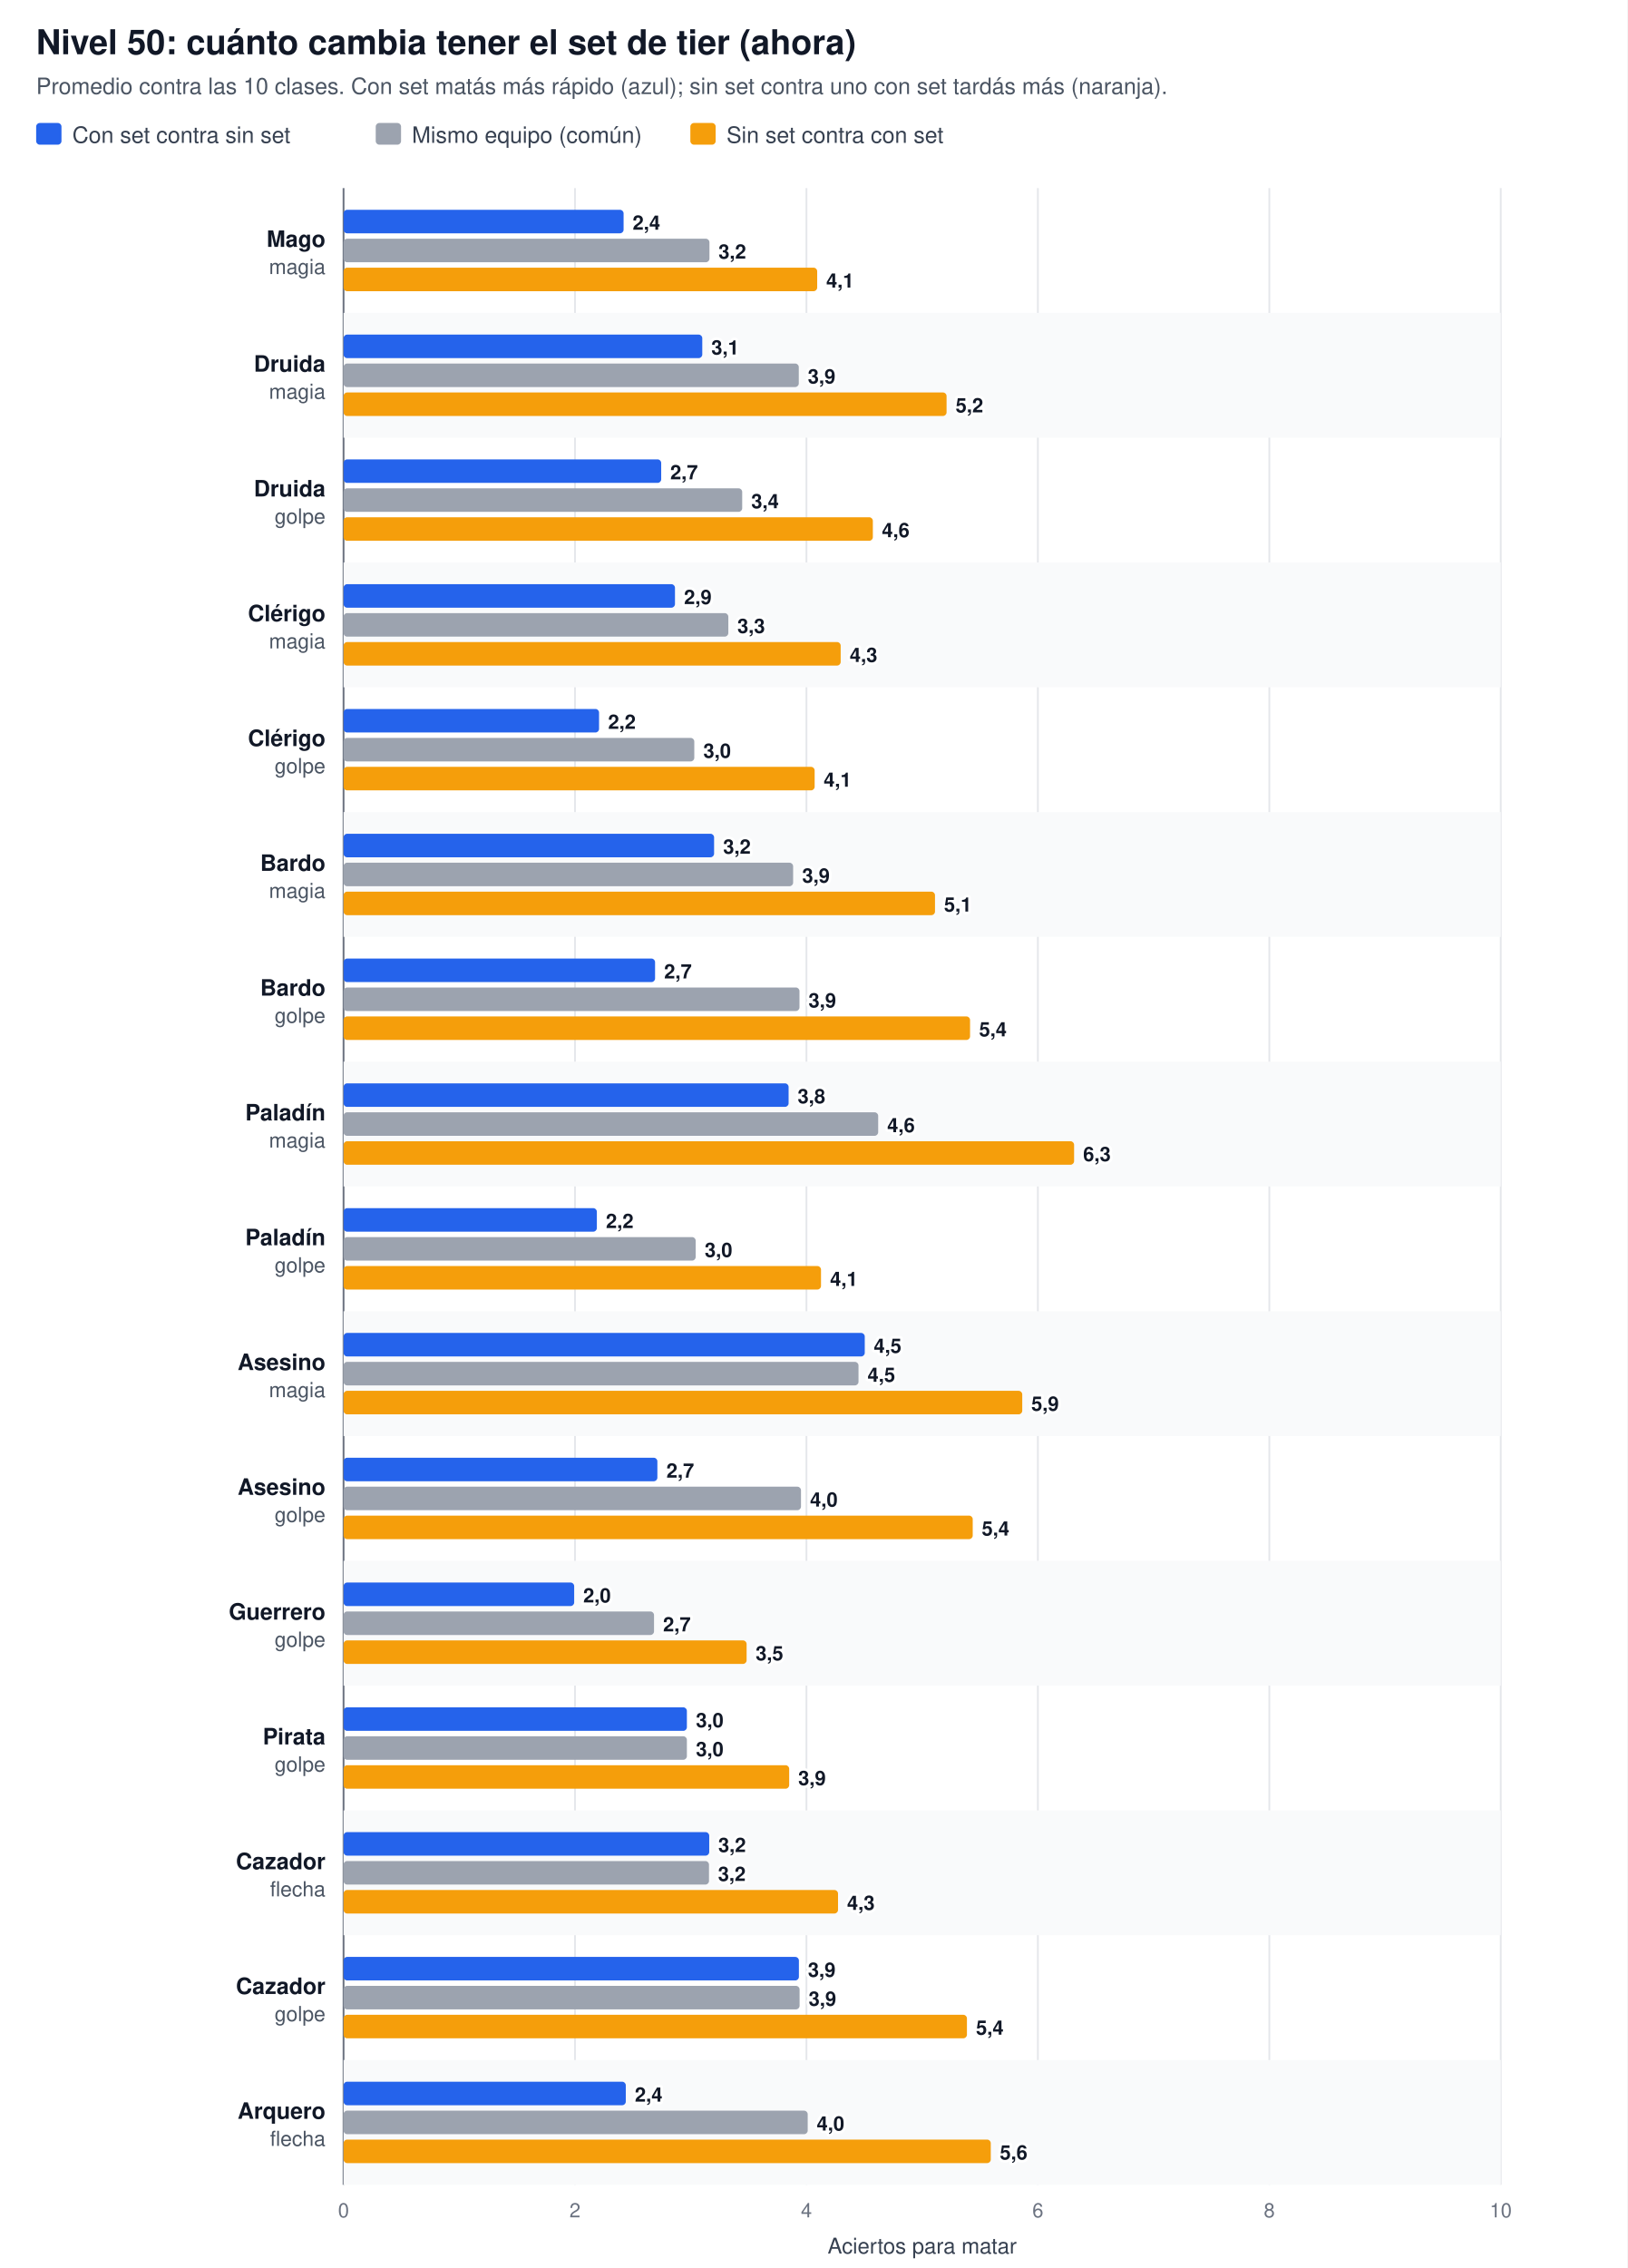
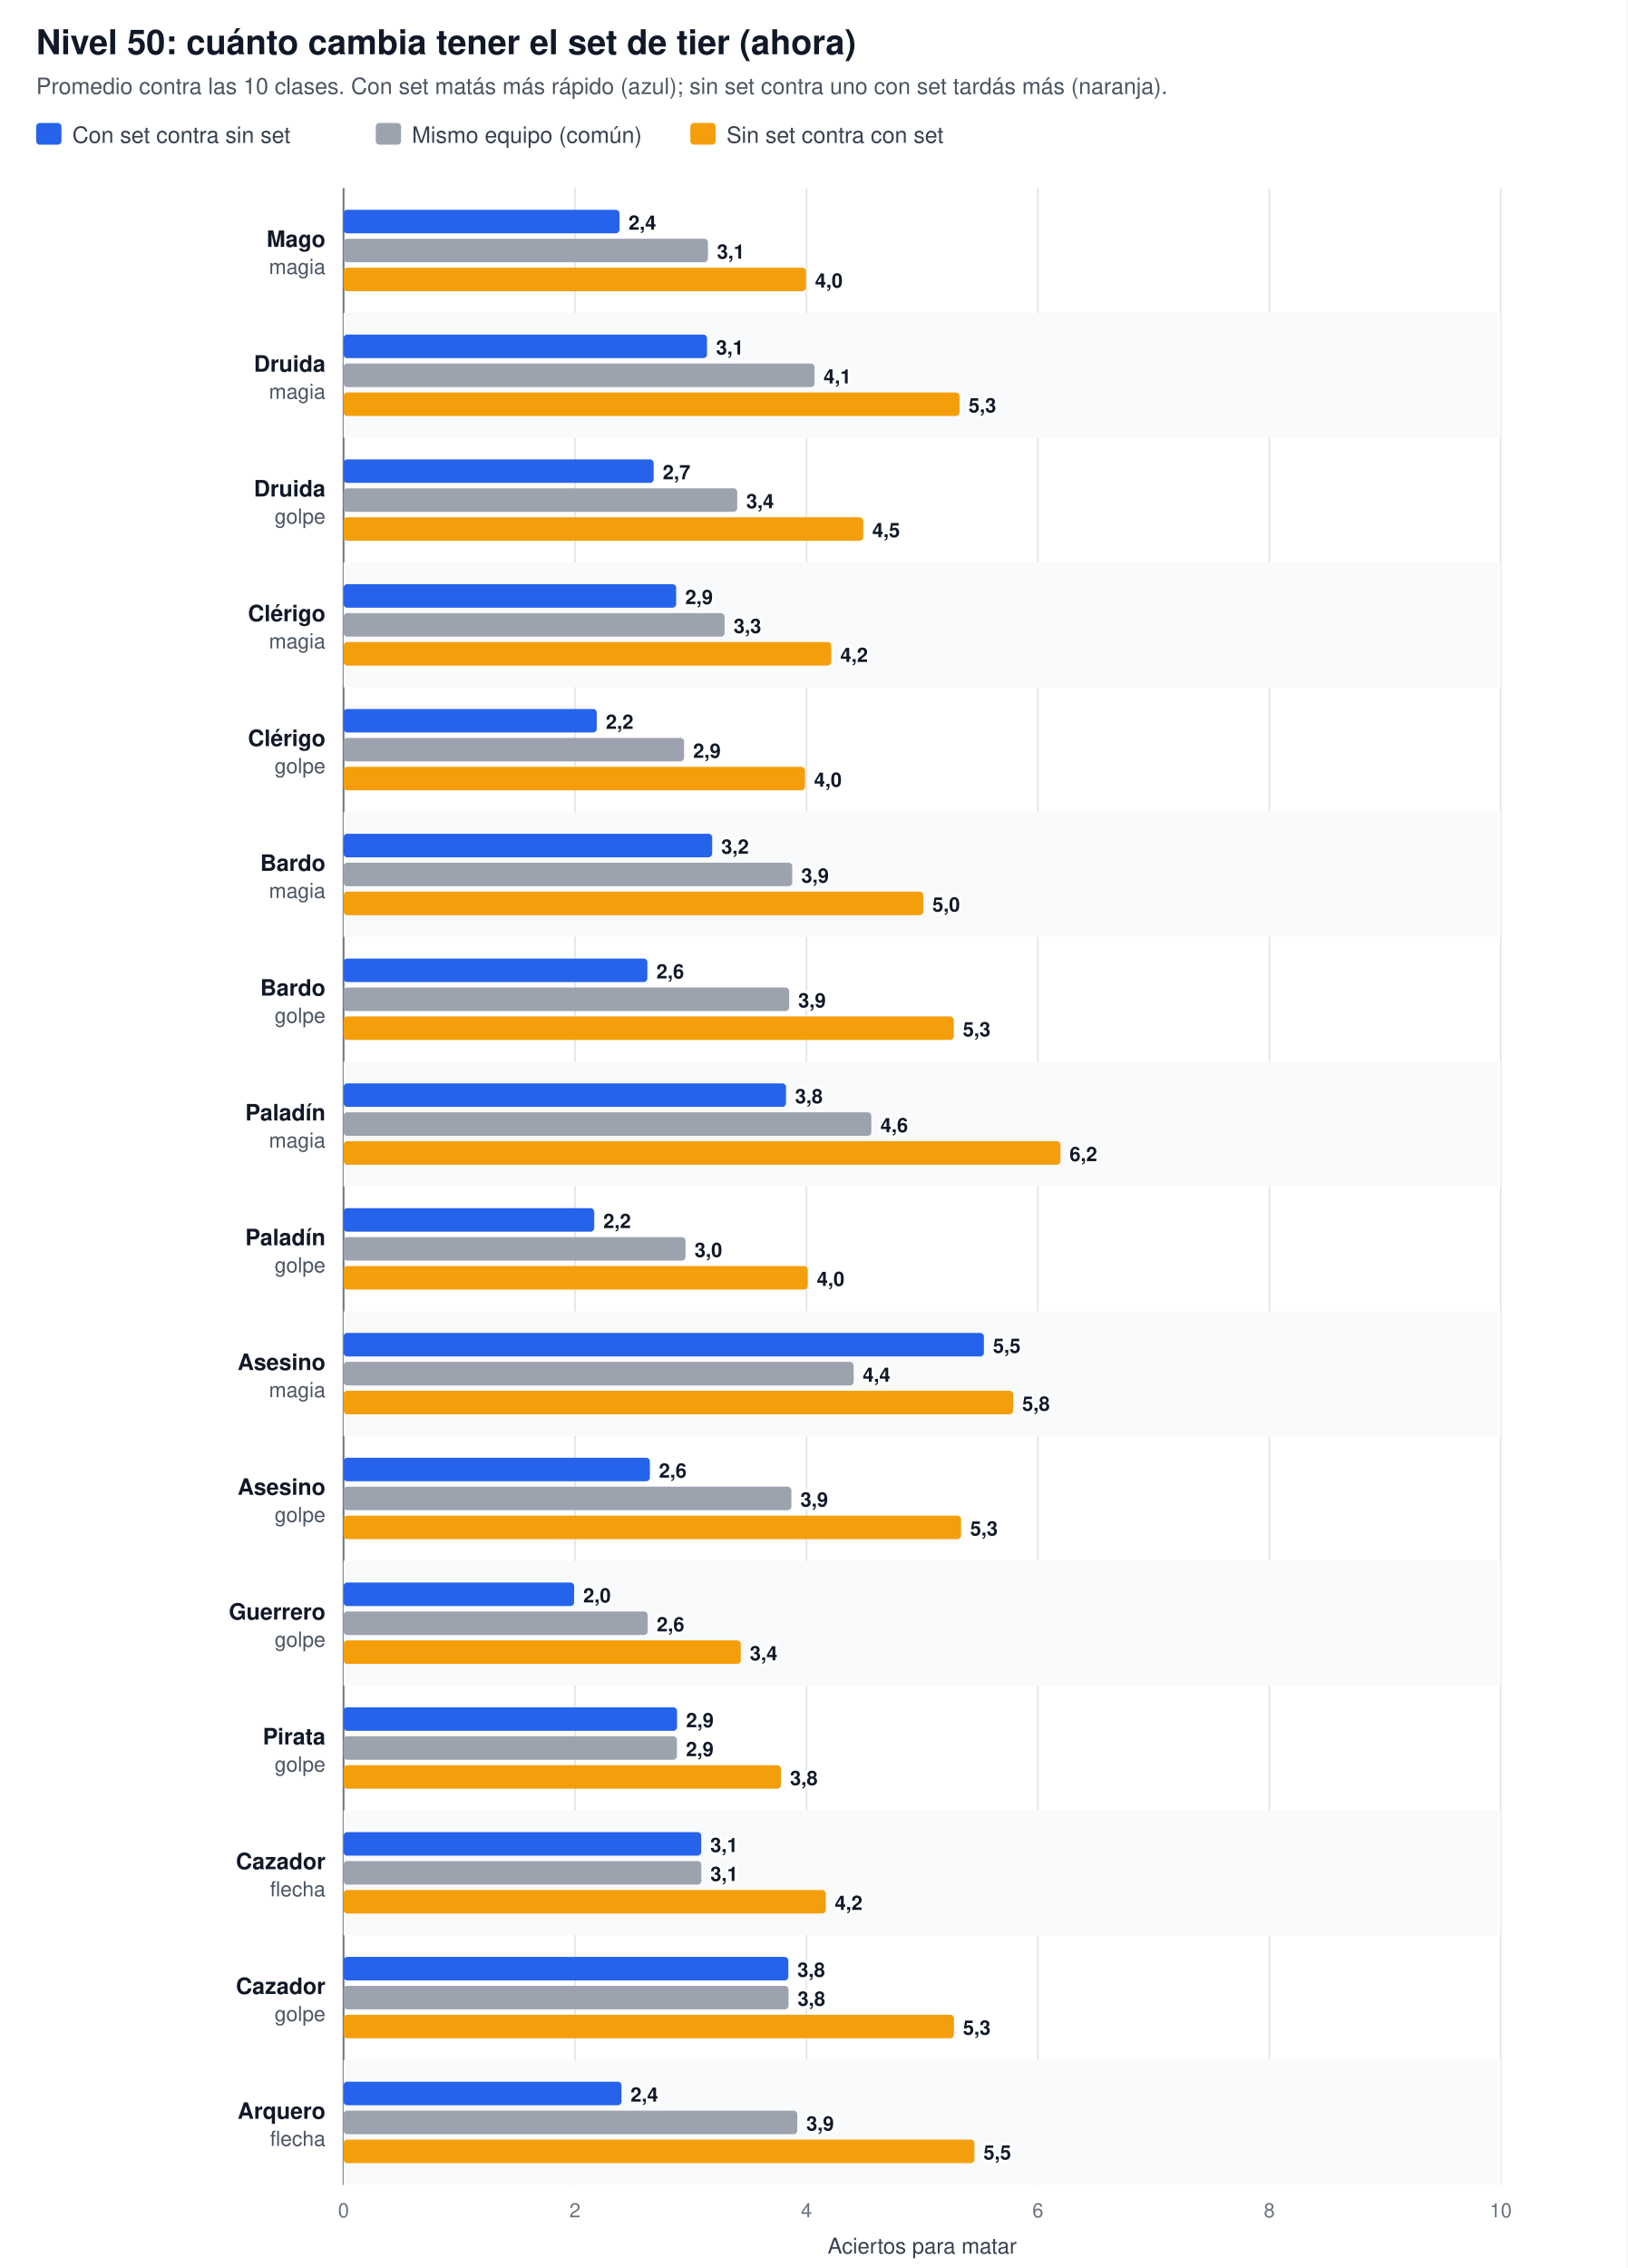
<svg xmlns="http://www.w3.org/2000/svg" width="900" height="1254" viewBox="0 0 900 1254" font-family="Helvetica, Arial, sans-serif">
  <rect width="100%" height="100%" fill="#ffffff" />
  <text x="20" y="30" font-size="19" font-weight="700" fill="#111827">Nivel 50: cuánto cambia tener el set de tier (ahora)</text>
  <text x="20" y="52" font-size="12.5" fill="#4b5563">Promedio contra las 10 clases. Con set matás más rápido (azul); sin set contra uno con set tardás más (naranja).</text>
  <rect x="20" y="68" width="14" height="12" fill="#2563eb" rx="2" />
  <text x="40" y="79" font-size="12.5" fill="#374151">Con set contra sin set</text>
  <rect x="207.8" y="68" width="14" height="12" fill="#9ca3af" rx="2" />
  <text x="227.8" y="79" font-size="12.5" fill="#374151">Mismo equipo (común)</text>
  <rect x="381.8" y="68" width="14" height="12" fill="#f59e0b" rx="2" />
  <text x="401.8" y="79" font-size="12.5" fill="#374151">Sin set contra con set</text>
  <line x1="190" y1="104" x2="190" y2="1208" stroke="#6b7280" stroke-width="1" />
  <text x="190" y="1226" font-size="11" text-anchor="middle" fill="#6b7280">0</text>
  <line x1="318" y1="104" x2="318" y2="1208" stroke="#e5e7eb" stroke-width="1" />
  <text x="318" y="1226" font-size="11" text-anchor="middle" fill="#6b7280">2</text>
  <line x1="446" y1="104" x2="446" y2="1208" stroke="#e5e7eb" stroke-width="1" />
  <text x="446" y="1226" font-size="11" text-anchor="middle" fill="#6b7280">4</text>
  <line x1="574" y1="104" x2="574" y2="1208" stroke="#e5e7eb" stroke-width="1" />
  <text x="574" y="1226" font-size="11" text-anchor="middle" fill="#6b7280">6</text>
  <line x1="702" y1="104" x2="702" y2="1208" stroke="#e5e7eb" stroke-width="1" />
  <text x="702" y="1226" font-size="11" text-anchor="middle" fill="#6b7280">8</text>
  <line x1="830" y1="104" x2="830" y2="1208" stroke="#e5e7eb" stroke-width="1" />
  <text x="830" y="1226" font-size="11" text-anchor="middle" fill="#6b7280">10</text>
  <text x="510" y="1246" font-size="12" text-anchor="middle" fill="#374151">Aciertos para matar</text>
  <text x="180" y="136.5" font-size="12.5" font-weight="600" text-anchor="end" fill="#111827">Mago</text>
  <text x="180" y="151.5" font-size="11.5" text-anchor="end" fill="#4b5563">magia</text>
-   <rect x="190" y="116" width="154.88" height="13" fill="#2563eb" rx="2" />
-   <rect x="190" y="132" width="202.368" height="13" fill="#9ca3af" rx="2" />
-   <rect x="190" y="148" width="261.952" height="13" fill="#f59e0b" rx="2" />
-   <text x="349.88" y="127" font-size="11" font-weight="600" fill="#111827" paint-order="stroke" stroke="#ffffff" stroke-width="3" stroke-linejoin="round">2,4</text>
-   <text x="397.368" y="143" font-size="11" font-weight="600" fill="#111827" paint-order="stroke" stroke="#ffffff" stroke-width="3" stroke-linejoin="round">3,2</text>
-   <text x="456.952" y="159" font-size="11" font-weight="600" fill="#111827" paint-order="stroke" stroke="#ffffff" stroke-width="3" stroke-linejoin="round">4,1</text>
+   <rect x="190" y="116" width="152.611" height="13" fill="#2563eb" rx="2" />
+   <rect x="190" y="132" width="201.542" height="13" fill="#9ca3af" rx="2" />
+   <rect x="190" y="148" width="255.767" height="13" fill="#f59e0b" rx="2" />
+   <text x="347.611" y="127" font-size="11" font-weight="600" fill="#111827" paint-order="stroke" stroke="#ffffff" stroke-width="3" stroke-linejoin="round">2,4</text>
+   <text x="396.542" y="143" font-size="11" font-weight="600" fill="#111827" paint-order="stroke" stroke="#ffffff" stroke-width="3" stroke-linejoin="round">3,1</text>
+   <text x="450.767" y="159" font-size="11" font-weight="600" fill="#111827" paint-order="stroke" stroke="#ffffff" stroke-width="3" stroke-linejoin="round">4,0</text>
  <rect x="190" y="173" width="640" height="69" fill="#f9fafb" />
  <text x="180" y="205.5" font-size="12.5" font-weight="600" text-anchor="end" fill="#111827">Druida</text>
  <text x="180" y="220.5" font-size="11.5" text-anchor="end" fill="#4b5563">magia</text>
-   <rect x="190" y="185" width="198.4" height="13" fill="#2563eb" rx="2" />
-   <rect x="190" y="201" width="251.776" height="13" fill="#9ca3af" rx="2" />
-   <rect x="190" y="217" width="333.504" height="13" fill="#f59e0b" rx="2" />
-   <text x="393.4" y="196" font-size="11" font-weight="600" fill="#111827" paint-order="stroke" stroke="#ffffff" stroke-width="3" stroke-linejoin="round">3,1</text>
-   <text x="446.776" y="212" font-size="11" font-weight="600" fill="#111827" paint-order="stroke" stroke="#ffffff" stroke-width="3" stroke-linejoin="round">3,9</text>
-   <text x="528.504" y="228" font-size="11" font-weight="600" fill="#111827" paint-order="stroke" stroke="#ffffff" stroke-width="3" stroke-linejoin="round">5,2</text>
+   <rect x="190" y="185" width="201.018" height="13" fill="#2563eb" rx="2" />
+   <rect x="190" y="201" width="260.48" height="13" fill="#9ca3af" rx="2" />
+   <rect x="190" y="217" width="340.655" height="13" fill="#f59e0b" rx="2" />
+   <text x="396.018" y="196" font-size="11" font-weight="600" fill="#111827" paint-order="stroke" stroke="#ffffff" stroke-width="3" stroke-linejoin="round">3,1</text>
+   <text x="455.48" y="212" font-size="11" font-weight="600" fill="#111827" paint-order="stroke" stroke="#ffffff" stroke-width="3" stroke-linejoin="round">4,1</text>
+   <text x="535.655" y="228" font-size="11" font-weight="600" fill="#111827" paint-order="stroke" stroke="#ffffff" stroke-width="3" stroke-linejoin="round">5,3</text>
  <text x="180" y="274.5" font-size="12.5" font-weight="600" text-anchor="end" fill="#111827">Druida</text>
  <text x="180" y="289.5" font-size="11.5" text-anchor="end" fill="#4b5563">golpe</text>
-   <rect x="190" y="254" width="175.68" height="13" fill="#2563eb" rx="2" />
-   <rect x="190" y="270" width="220.48" height="13" fill="#9ca3af" rx="2" />
-   <rect x="190" y="286" width="292.736" height="13" fill="#f59e0b" rx="2" />
-   <text x="370.68" y="265" font-size="11" font-weight="600" fill="#111827" paint-order="stroke" stroke="#ffffff" stroke-width="3" stroke-linejoin="round">2,7</text>
-   <text x="415.48" y="281" font-size="11" font-weight="600" fill="#111827" paint-order="stroke" stroke="#ffffff" stroke-width="3" stroke-linejoin="round">3,4</text>
-   <text x="487.736" y="297" font-size="11" font-weight="600" fill="#111827" paint-order="stroke" stroke="#ffffff" stroke-width="3" stroke-linejoin="round">4,6</text>
+   <rect x="190" y="254" width="171.52" height="13" fill="#2563eb" rx="2" />
+   <rect x="190" y="270" width="217.716" height="13" fill="#9ca3af" rx="2" />
+   <rect x="190" y="286" width="287.418" height="13" fill="#f59e0b" rx="2" />
+   <text x="366.52" y="265" font-size="11" font-weight="600" fill="#111827" paint-order="stroke" stroke="#ffffff" stroke-width="3" stroke-linejoin="round">2,7</text>
+   <text x="412.716" y="281" font-size="11" font-weight="600" fill="#111827" paint-order="stroke" stroke="#ffffff" stroke-width="3" stroke-linejoin="round">3,4</text>
+   <text x="482.418" y="297" font-size="11" font-weight="600" fill="#111827" paint-order="stroke" stroke="#ffffff" stroke-width="3" stroke-linejoin="round">4,5</text>
  <rect x="190" y="311" width="640" height="69" fill="#f9fafb" />
  <text x="180" y="343.5" font-size="12.5" font-weight="600" text-anchor="end" fill="#111827">Clérigo</text>
  <text x="180" y="358.5" font-size="11.5" text-anchor="end" fill="#4b5563">magia</text>
-   <rect x="190" y="323" width="183.296" height="13" fill="#2563eb" rx="2" />
-   <rect x="190" y="339" width="212.8" height="13" fill="#9ca3af" rx="2" />
-   <rect x="190" y="355" width="274.944" height="13" fill="#f59e0b" rx="2" />
-   <text x="378.296" y="334" font-size="11" font-weight="600" fill="#111827" paint-order="stroke" stroke="#ffffff" stroke-width="3" stroke-linejoin="round">2,9</text>
-   <text x="407.8" y="350" font-size="11" font-weight="600" fill="#111827" paint-order="stroke" stroke="#ffffff" stroke-width="3" stroke-linejoin="round">3,3</text>
-   <text x="469.944" y="366" font-size="11" font-weight="600" fill="#111827" paint-order="stroke" stroke="#ffffff" stroke-width="3" stroke-linejoin="round">4,3</text>
+   <rect x="190" y="323" width="183.971" height="13" fill="#2563eb" rx="2" />
+   <rect x="190" y="339" width="210.735" height="13" fill="#9ca3af" rx="2" />
+   <rect x="190" y="355" width="269.731" height="13" fill="#f59e0b" rx="2" />
+   <text x="378.971" y="334" font-size="11" font-weight="600" fill="#111827" paint-order="stroke" stroke="#ffffff" stroke-width="3" stroke-linejoin="round">2,9</text>
+   <text x="405.735" y="350" font-size="11" font-weight="600" fill="#111827" paint-order="stroke" stroke="#ffffff" stroke-width="3" stroke-linejoin="round">3,3</text>
+   <text x="464.731" y="366" font-size="11" font-weight="600" fill="#111827" paint-order="stroke" stroke="#ffffff" stroke-width="3" stroke-linejoin="round">4,2</text>
  <text x="180" y="412.5" font-size="12.5" font-weight="600" text-anchor="end" fill="#111827">Clérigo</text>
  <text x="180" y="427.5" font-size="11.5" text-anchor="end" fill="#4b5563">golpe</text>
-   <rect x="190" y="392" width="141.312" height="13" fill="#2563eb" rx="2" />
-   <rect x="190" y="408" width="193.984" height="13" fill="#9ca3af" rx="2" />
-   <rect x="190" y="424" width="260.544" height="13" fill="#f59e0b" rx="2" />
-   <text x="336.312" y="403" font-size="11" font-weight="600" fill="#111827" paint-order="stroke" stroke="#ffffff" stroke-width="3" stroke-linejoin="round">2,2</text>
-   <text x="388.984" y="419" font-size="11" font-weight="600" fill="#111827" paint-order="stroke" stroke="#ffffff" stroke-width="3" stroke-linejoin="round">3,0</text>
-   <text x="455.544" y="435" font-size="11" font-weight="600" fill="#111827" paint-order="stroke" stroke="#ffffff" stroke-width="3" stroke-linejoin="round">4,1</text>
+   <rect x="190" y="392" width="140.044" height="13" fill="#2563eb" rx="2" />
+   <rect x="190" y="408" width="188.335" height="13" fill="#9ca3af" rx="2" />
+   <rect x="190" y="424" width="255.244" height="13" fill="#f59e0b" rx="2" />
+   <text x="335.044" y="403" font-size="11" font-weight="600" fill="#111827" paint-order="stroke" stroke="#ffffff" stroke-width="3" stroke-linejoin="round">2,2</text>
+   <text x="383.335" y="419" font-size="11" font-weight="600" fill="#111827" paint-order="stroke" stroke="#ffffff" stroke-width="3" stroke-linejoin="round">2,9</text>
+   <text x="450.244" y="435" font-size="11" font-weight="600" fill="#111827" paint-order="stroke" stroke="#ffffff" stroke-width="3" stroke-linejoin="round">4,0</text>
  <rect x="190" y="449" width="640" height="69" fill="#f9fafb" />
  <text x="180" y="481.5" font-size="12.5" font-weight="600" text-anchor="end" fill="#111827">Bardo</text>
  <text x="180" y="496.5" font-size="11.5" text-anchor="end" fill="#4b5563">magia</text>
-   <rect x="190" y="461" width="204.928" height="13" fill="#2563eb" rx="2" />
-   <rect x="190" y="477" width="248.64" height="13" fill="#9ca3af" rx="2" />
-   <rect x="190" y="493" width="327.104" height="13" fill="#f59e0b" rx="2" />
-   <text x="399.928" y="472" font-size="11" font-weight="600" fill="#111827" paint-order="stroke" stroke="#ffffff" stroke-width="3" stroke-linejoin="round">3,2</text>
-   <text x="443.64" y="488" font-size="11" font-weight="600" fill="#111827" paint-order="stroke" stroke="#ffffff" stroke-width="3" stroke-linejoin="round">3,9</text>
-   <text x="522.104" y="504" font-size="11" font-weight="600" fill="#111827" paint-order="stroke" stroke="#ffffff" stroke-width="3" stroke-linejoin="round">5,1</text>
+   <rect x="190" y="461" width="203.869" height="13" fill="#2563eb" rx="2" />
+   <rect x="190" y="477" width="248.145" height="13" fill="#9ca3af" rx="2" />
+   <rect x="190" y="493" width="320.64" height="13" fill="#f59e0b" rx="2" />
+   <text x="398.869" y="472" font-size="11" font-weight="600" fill="#111827" paint-order="stroke" stroke="#ffffff" stroke-width="3" stroke-linejoin="round">3,2</text>
+   <text x="443.145" y="488" font-size="11" font-weight="600" fill="#111827" paint-order="stroke" stroke="#ffffff" stroke-width="3" stroke-linejoin="round">3,9</text>
+   <text x="515.64" y="504" font-size="11" font-weight="600" fill="#111827" paint-order="stroke" stroke="#ffffff" stroke-width="3" stroke-linejoin="round">5,0</text>
  <text x="180" y="550.5" font-size="12.5" font-weight="600" text-anchor="end" fill="#111827">Bardo</text>
  <text x="180" y="565.5" font-size="11.5" text-anchor="end" fill="#4b5563">golpe</text>
-   <rect x="190" y="530" width="172.288" height="13" fill="#2563eb" rx="2" />
-   <rect x="190" y="546" width="252.16" height="13" fill="#9ca3af" rx="2" />
-   <rect x="190" y="562" width="346.496" height="13" fill="#f59e0b" rx="2" />
-   <text x="367.288" y="541" font-size="11" font-weight="600" fill="#111827" paint-order="stroke" stroke="#ffffff" stroke-width="3" stroke-linejoin="round">2,7</text>
-   <text x="447.16" y="557" font-size="11" font-weight="600" fill="#111827" paint-order="stroke" stroke="#ffffff" stroke-width="3" stroke-linejoin="round">3,9</text>
-   <text x="541.496" y="573" font-size="11" font-weight="600" fill="#111827" paint-order="stroke" stroke="#ffffff" stroke-width="3" stroke-linejoin="round">5,4</text>
+   <rect x="190" y="530" width="168.029" height="13" fill="#2563eb" rx="2" />
+   <rect x="190" y="546" width="246.458" height="13" fill="#9ca3af" rx="2" />
+   <rect x="190" y="562" width="337.513" height="13" fill="#f59e0b" rx="2" />
+   <text x="363.029" y="541" font-size="11" font-weight="600" fill="#111827" paint-order="stroke" stroke="#ffffff" stroke-width="3" stroke-linejoin="round">2,6</text>
+   <text x="441.458" y="557" font-size="11" font-weight="600" fill="#111827" paint-order="stroke" stroke="#ffffff" stroke-width="3" stroke-linejoin="round">3,9</text>
+   <text x="532.513" y="573" font-size="11" font-weight="600" fill="#111827" paint-order="stroke" stroke="#ffffff" stroke-width="3" stroke-linejoin="round">5,3</text>
  <rect x="190" y="587" width="640" height="69" fill="#f9fafb" />
  <text x="180" y="619.5" font-size="12.5" font-weight="600" text-anchor="end" fill="#111827">Paladín</text>
  <text x="180" y="634.5" font-size="11.5" text-anchor="end" fill="#4b5563">magia</text>
-   <rect x="190" y="599" width="246.144" height="13" fill="#2563eb" rx="2" />
-   <rect x="190" y="615" width="295.68" height="13" fill="#9ca3af" rx="2" />
-   <rect x="190" y="631" width="404.032" height="13" fill="#f59e0b" rx="2" />
-   <text x="441.144" y="610" font-size="11" font-weight="600" fill="#111827" paint-order="stroke" stroke="#ffffff" stroke-width="3" stroke-linejoin="round">3,8</text>
-   <text x="490.68" y="626" font-size="11" font-weight="600" fill="#111827" paint-order="stroke" stroke="#ffffff" stroke-width="3" stroke-linejoin="round">4,6</text>
-   <text x="599.032" y="642" font-size="11" font-weight="600" fill="#111827" paint-order="stroke" stroke="#ffffff" stroke-width="3" stroke-linejoin="round">6,3</text>
+   <rect x="190" y="599" width="244.713" height="13" fill="#2563eb" rx="2" />
+   <rect x="190" y="615" width="291.898" height="13" fill="#9ca3af" rx="2" />
+   <rect x="190" y="631" width="396.509" height="13" fill="#f59e0b" rx="2" />
+   <text x="439.713" y="610" font-size="11" font-weight="600" fill="#111827" paint-order="stroke" stroke="#ffffff" stroke-width="3" stroke-linejoin="round">3,8</text>
+   <text x="486.898" y="626" font-size="11" font-weight="600" fill="#111827" paint-order="stroke" stroke="#ffffff" stroke-width="3" stroke-linejoin="round">4,6</text>
+   <text x="591.509" y="642" font-size="11" font-weight="600" fill="#111827" paint-order="stroke" stroke="#ffffff" stroke-width="3" stroke-linejoin="round">6,2</text>
  <text x="180" y="688.5" font-size="12.5" font-weight="600" text-anchor="end" fill="#111827">Paladín</text>
  <text x="180" y="703.5" font-size="11.5" text-anchor="end" fill="#4b5563">golpe</text>
-   <rect x="190" y="668" width="140.096" height="13" fill="#2563eb" rx="2" />
-   <rect x="190" y="684" width="194.752" height="13" fill="#9ca3af" rx="2" />
-   <rect x="190" y="700" width="264.064" height="13" fill="#f59e0b" rx="2" />
-   <text x="335.096" y="679" font-size="11" font-weight="600" fill="#111827" paint-order="stroke" stroke="#ffffff" stroke-width="3" stroke-linejoin="round">2,2</text>
-   <text x="389.752" y="695" font-size="11" font-weight="600" fill="#111827" paint-order="stroke" stroke="#ffffff" stroke-width="3" stroke-linejoin="round">3,0</text>
-   <text x="459.064" y="711" font-size="11" font-weight="600" fill="#111827" paint-order="stroke" stroke="#ffffff" stroke-width="3" stroke-linejoin="round">4,1</text>
+   <rect x="190" y="668" width="138.647" height="13" fill="#2563eb" rx="2" />
+   <rect x="190" y="684" width="189.149" height="13" fill="#9ca3af" rx="2" />
+   <rect x="190" y="700" width="256.756" height="13" fill="#f59e0b" rx="2" />
+   <text x="333.647" y="679" font-size="11" font-weight="600" fill="#111827" paint-order="stroke" stroke="#ffffff" stroke-width="3" stroke-linejoin="round">2,2</text>
+   <text x="384.149" y="695" font-size="11" font-weight="600" fill="#111827" paint-order="stroke" stroke="#ffffff" stroke-width="3" stroke-linejoin="round">3,0</text>
+   <text x="451.756" y="711" font-size="11" font-weight="600" fill="#111827" paint-order="stroke" stroke="#ffffff" stroke-width="3" stroke-linejoin="round">4,0</text>
  <rect x="190" y="725" width="640" height="69" fill="#f9fafb" />
  <text x="180" y="757.5" font-size="12.5" font-weight="600" text-anchor="end" fill="#111827">Asesino</text>
  <text x="180" y="772.5" font-size="11.5" text-anchor="end" fill="#4b5563">magia</text>
-   <rect x="190" y="737" width="288.256" height="13" fill="#2563eb" rx="2" />
-   <rect x="190" y="753" width="284.8" height="13" fill="#9ca3af" rx="2" />
-   <rect x="190" y="769" width="375.36" height="13" fill="#f59e0b" rx="2" />
-   <text x="483.256" y="748" font-size="11" font-weight="600" fill="#111827" paint-order="stroke" stroke="#ffffff" stroke-width="3" stroke-linejoin="round">4,5</text>
-   <text x="479.8" y="764" font-size="11" font-weight="600" fill="#111827" paint-order="stroke" stroke="#ffffff" stroke-width="3" stroke-linejoin="round">4,5</text>
-   <text x="570.36" y="780" font-size="11" font-weight="600" fill="#111827" paint-order="stroke" stroke="#ffffff" stroke-width="3" stroke-linejoin="round">5,9</text>
+   <rect x="190" y="737" width="354.153" height="13" fill="#2563eb" rx="2" />
+   <rect x="190" y="753" width="282.124" height="13" fill="#9ca3af" rx="2" />
+   <rect x="190" y="769" width="370.327" height="13" fill="#f59e0b" rx="2" />
+   <text x="549.153" y="748" font-size="11" font-weight="600" fill="#111827" paint-order="stroke" stroke="#ffffff" stroke-width="3" stroke-linejoin="round">5,5</text>
+   <text x="477.124" y="764" font-size="11" font-weight="600" fill="#111827" paint-order="stroke" stroke="#ffffff" stroke-width="3" stroke-linejoin="round">4,4</text>
+   <text x="565.327" y="780" font-size="11" font-weight="600" fill="#111827" paint-order="stroke" stroke="#ffffff" stroke-width="3" stroke-linejoin="round">5,8</text>
  <text x="180" y="826.5" font-size="12.5" font-weight="600" text-anchor="end" fill="#111827">Asesino</text>
  <text x="180" y="841.5" font-size="11.5" text-anchor="end" fill="#4b5563">golpe</text>
-   <rect x="190" y="806" width="173.568" height="13" fill="#2563eb" rx="2" />
-   <rect x="190" y="822" width="252.992" height="13" fill="#9ca3af" rx="2" />
-   <rect x="190" y="838" width="347.968" height="13" fill="#f59e0b" rx="2" />
-   <text x="368.568" y="817" font-size="11" font-weight="600" fill="#111827" paint-order="stroke" stroke="#ffffff" stroke-width="3" stroke-linejoin="round">2,7</text>
-   <text x="447.992" y="833" font-size="11" font-weight="600" fill="#111827" paint-order="stroke" stroke="#ffffff" stroke-width="3" stroke-linejoin="round">4,0</text>
-   <text x="542.968" y="849" font-size="11" font-weight="600" fill="#111827" paint-order="stroke" stroke="#ffffff" stroke-width="3" stroke-linejoin="round">5,4</text>
+   <rect x="190" y="806" width="169.425" height="13" fill="#2563eb" rx="2" />
+   <rect x="190" y="822" width="247.68" height="13" fill="#9ca3af" rx="2" />
+   <rect x="190" y="838" width="341.527" height="13" fill="#f59e0b" rx="2" />
+   <text x="364.425" y="817" font-size="11" font-weight="600" fill="#111827" paint-order="stroke" stroke="#ffffff" stroke-width="3" stroke-linejoin="round">2,6</text>
+   <text x="442.68" y="833" font-size="11" font-weight="600" fill="#111827" paint-order="stroke" stroke="#ffffff" stroke-width="3" stroke-linejoin="round">3,9</text>
+   <text x="536.527" y="849" font-size="11" font-weight="600" fill="#111827" paint-order="stroke" stroke="#ffffff" stroke-width="3" stroke-linejoin="round">5,3</text>
  <rect x="190" y="863" width="640" height="69" fill="#f9fafb" />
  <text x="180" y="895.5" font-size="12.5" font-weight="600" text-anchor="end" fill="#111827">Guerrero</text>
  <text x="180" y="910.5" font-size="11.5" text-anchor="end" fill="#4b5563">golpe</text>
-   <rect x="190" y="875" width="127.552" height="13" fill="#2563eb" rx="2" />
-   <rect x="190" y="891" width="171.712" height="13" fill="#9ca3af" rx="2" />
-   <rect x="190" y="907" width="222.912" height="13" fill="#f59e0b" rx="2" />
-   <text x="322.552" y="886" font-size="11" font-weight="600" fill="#111827" paint-order="stroke" stroke="#ffffff" stroke-width="3" stroke-linejoin="round">2,0</text>
-   <text x="366.712" y="902" font-size="11" font-weight="600" fill="#111827" paint-order="stroke" stroke="#ffffff" stroke-width="3" stroke-linejoin="round">2,7</text>
-   <text x="417.912" y="918" font-size="11" font-weight="600" fill="#111827" paint-order="stroke" stroke="#ffffff" stroke-width="3" stroke-linejoin="round">3,5</text>
+   <rect x="190" y="875" width="127.535" height="13" fill="#2563eb" rx="2" />
+   <rect x="190" y="891" width="168.204" height="13" fill="#9ca3af" rx="2" />
+   <rect x="190" y="907" width="219.695" height="13" fill="#f59e0b" rx="2" />
+   <text x="322.535" y="886" font-size="11" font-weight="600" fill="#111827" paint-order="stroke" stroke="#ffffff" stroke-width="3" stroke-linejoin="round">2,0</text>
+   <text x="363.204" y="902" font-size="11" font-weight="600" fill="#111827" paint-order="stroke" stroke="#ffffff" stroke-width="3" stroke-linejoin="round">2,6</text>
+   <text x="414.695" y="918" font-size="11" font-weight="600" fill="#111827" paint-order="stroke" stroke="#ffffff" stroke-width="3" stroke-linejoin="round">3,4</text>
  <text x="180" y="964.5" font-size="12.5" font-weight="600" text-anchor="end" fill="#111827">Pirata</text>
  <text x="180" y="979.5" font-size="11.5" text-anchor="end" fill="#4b5563">golpe</text>
-   <rect x="190" y="944" width="189.888" height="13" fill="#2563eb" rx="2" />
-   <rect x="190" y="960" width="189.888" height="13" fill="#9ca3af" rx="2" />
-   <rect x="190" y="976" width="246.464" height="13" fill="#f59e0b" rx="2" />
-   <text x="384.888" y="955" font-size="11" font-weight="600" fill="#111827" paint-order="stroke" stroke="#ffffff" stroke-width="3" stroke-linejoin="round">3,0</text>
-   <text x="384.888" y="971" font-size="11" font-weight="600" fill="#111827" paint-order="stroke" stroke="#ffffff" stroke-width="3" stroke-linejoin="round">3,0</text>
-   <text x="441.464" y="987" font-size="11" font-weight="600" fill="#111827" paint-order="stroke" stroke="#ffffff" stroke-width="3" stroke-linejoin="round">3,9</text>
+   <rect x="190" y="944" width="184.436" height="13" fill="#2563eb" rx="2" />
+   <rect x="190" y="960" width="184.378" height="13" fill="#9ca3af" rx="2" />
+   <rect x="190" y="976" width="241.92" height="13" fill="#f59e0b" rx="2" />
+   <text x="379.436" y="955" font-size="11" font-weight="600" fill="#111827" paint-order="stroke" stroke="#ffffff" stroke-width="3" stroke-linejoin="round">2,9</text>
+   <text x="379.378" y="971" font-size="11" font-weight="600" fill="#111827" paint-order="stroke" stroke="#ffffff" stroke-width="3" stroke-linejoin="round">2,9</text>
+   <text x="436.92" y="987" font-size="11" font-weight="600" fill="#111827" paint-order="stroke" stroke="#ffffff" stroke-width="3" stroke-linejoin="round">3,8</text>
  <rect x="190" y="1001" width="640" height="69" fill="#f9fafb" />
  <text x="180" y="1033.5" font-size="12.5" font-weight="600" text-anchor="end" fill="#111827">Cazador</text>
  <text x="180" y="1048.5" font-size="11.5" text-anchor="end" fill="#4b5563">flecha</text>
-   <rect x="190" y="1013" width="202.24" height="13" fill="#2563eb" rx="2" />
-   <rect x="190" y="1029" width="202.112" height="13" fill="#9ca3af" rx="2" />
-   <rect x="190" y="1045" width="273.472" height="13" fill="#f59e0b" rx="2" />
-   <text x="397.24" y="1024" font-size="11" font-weight="600" fill="#111827" paint-order="stroke" stroke="#ffffff" stroke-width="3" stroke-linejoin="round">3,2</text>
-   <text x="397.112" y="1040" font-size="11" font-weight="600" fill="#111827" paint-order="stroke" stroke="#ffffff" stroke-width="3" stroke-linejoin="round">3,2</text>
-   <text x="468.472" y="1056" font-size="11" font-weight="600" fill="#111827" paint-order="stroke" stroke="#ffffff" stroke-width="3" stroke-linejoin="round">4,3</text>
+   <rect x="190" y="1013" width="197.818" height="13" fill="#2563eb" rx="2" />
+   <rect x="190" y="1029" width="197.876" height="13" fill="#9ca3af" rx="2" />
+   <rect x="190" y="1045" width="266.705" height="13" fill="#f59e0b" rx="2" />
+   <text x="392.818" y="1024" font-size="11" font-weight="600" fill="#111827" paint-order="stroke" stroke="#ffffff" stroke-width="3" stroke-linejoin="round">3,1</text>
+   <text x="392.876" y="1040" font-size="11" font-weight="600" fill="#111827" paint-order="stroke" stroke="#ffffff" stroke-width="3" stroke-linejoin="round">3,1</text>
+   <text x="461.705" y="1056" font-size="11" font-weight="600" fill="#111827" paint-order="stroke" stroke="#ffffff" stroke-width="3" stroke-linejoin="round">4,2</text>
  <text x="180" y="1102.5" font-size="12.5" font-weight="600" text-anchor="end" fill="#111827">Cazador</text>
  <text x="180" y="1117.5" font-size="11.5" text-anchor="end" fill="#4b5563">golpe</text>
-   <rect x="190" y="1082" width="251.84" height="13" fill="#2563eb" rx="2" />
-   <rect x="190" y="1098" width="252.224" height="13" fill="#9ca3af" rx="2" />
-   <rect x="190" y="1114" width="344.768" height="13" fill="#f59e0b" rx="2" />
-   <text x="446.84" y="1093" font-size="11" font-weight="600" fill="#111827" paint-order="stroke" stroke="#ffffff" stroke-width="3" stroke-linejoin="round">3,9</text>
-   <text x="447.224" y="1109" font-size="11" font-weight="600" fill="#111827" paint-order="stroke" stroke="#ffffff" stroke-width="3" stroke-linejoin="round">3,9</text>
-   <text x="539.768" y="1125" font-size="11" font-weight="600" fill="#111827" paint-order="stroke" stroke="#ffffff" stroke-width="3" stroke-linejoin="round">5,4</text>
+   <rect x="190" y="1082" width="245.993" height="13" fill="#2563eb" rx="2" />
+   <rect x="190" y="1098" width="246.109" height="13" fill="#9ca3af" rx="2" />
+   <rect x="190" y="1114" width="337.571" height="13" fill="#f59e0b" rx="2" />
+   <text x="440.993" y="1093" font-size="11" font-weight="600" fill="#111827" paint-order="stroke" stroke="#ffffff" stroke-width="3" stroke-linejoin="round">3,8</text>
+   <text x="441.109" y="1109" font-size="11" font-weight="600" fill="#111827" paint-order="stroke" stroke="#ffffff" stroke-width="3" stroke-linejoin="round">3,8</text>
+   <text x="532.571" y="1125" font-size="11" font-weight="600" fill="#111827" paint-order="stroke" stroke="#ffffff" stroke-width="3" stroke-linejoin="round">5,3</text>
  <rect x="190" y="1139" width="640" height="69" fill="#f9fafb" />
  <text x="180" y="1171.5" font-size="12.5" font-weight="600" text-anchor="end" fill="#111827">Arquero</text>
  <text x="180" y="1186.5" font-size="11.5" text-anchor="end" fill="#4b5563">flecha</text>
-   <rect x="190" y="1151" width="156.096" height="13" fill="#2563eb" rx="2" />
-   <rect x="190" y="1167" width="256.704" height="13" fill="#9ca3af" rx="2" />
-   <rect x="190" y="1183" width="357.952" height="13" fill="#f59e0b" rx="2" />
-   <text x="351.096" y="1162" font-size="11" font-weight="600" fill="#111827" paint-order="stroke" stroke="#ffffff" stroke-width="3" stroke-linejoin="round">2,4</text>
-   <text x="451.704" y="1178" font-size="11" font-weight="600" fill="#111827" paint-order="stroke" stroke="#ffffff" stroke-width="3" stroke-linejoin="round">4,0</text>
-   <text x="552.952" y="1194" font-size="11" font-weight="600" fill="#111827" paint-order="stroke" stroke="#ffffff" stroke-width="3" stroke-linejoin="round">5,6</text>
+   <rect x="190" y="1151" width="153.716" height="13" fill="#2563eb" rx="2" />
+   <rect x="190" y="1167" width="250.938" height="13" fill="#9ca3af" rx="2" />
+   <rect x="190" y="1183" width="348.916" height="13" fill="#f59e0b" rx="2" />
+   <text x="348.716" y="1162" font-size="11" font-weight="600" fill="#111827" paint-order="stroke" stroke="#ffffff" stroke-width="3" stroke-linejoin="round">2,4</text>
+   <text x="445.938" y="1178" font-size="11" font-weight="600" fill="#111827" paint-order="stroke" stroke="#ffffff" stroke-width="3" stroke-linejoin="round">3,9</text>
+   <text x="543.916" y="1194" font-size="11" font-weight="600" fill="#111827" paint-order="stroke" stroke="#ffffff" stroke-width="3" stroke-linejoin="round">5,5</text>
</svg>
